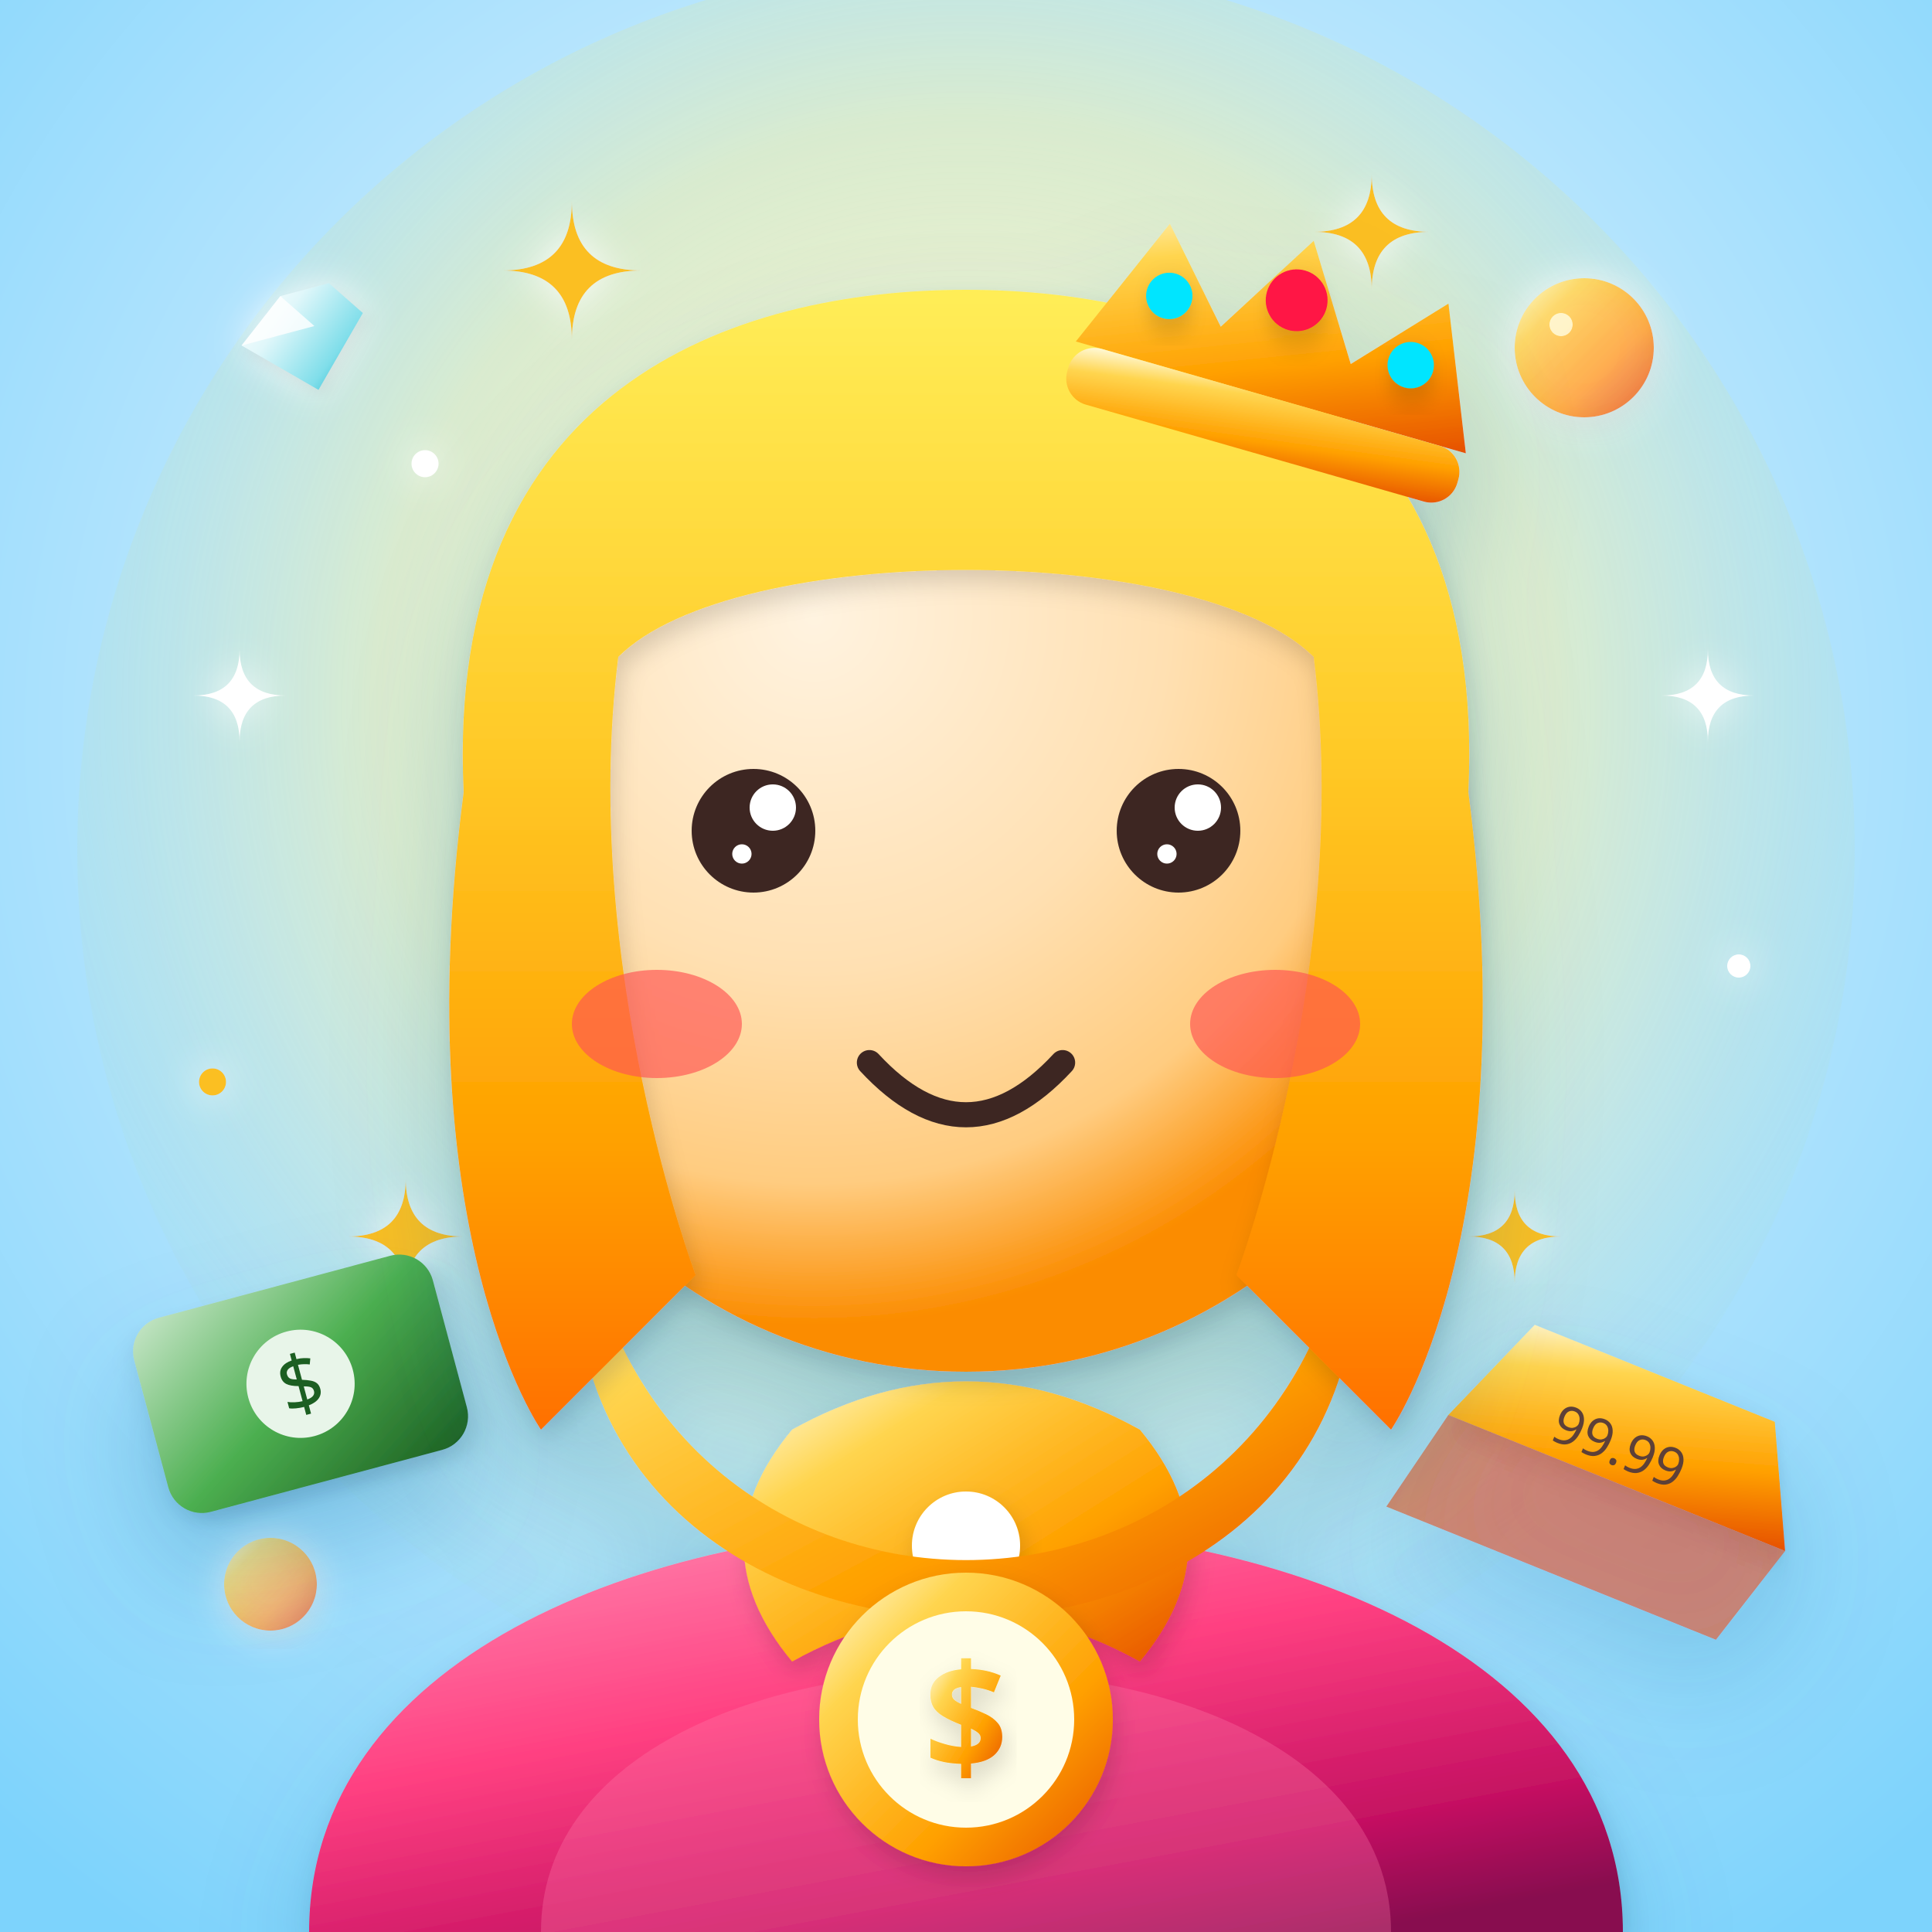
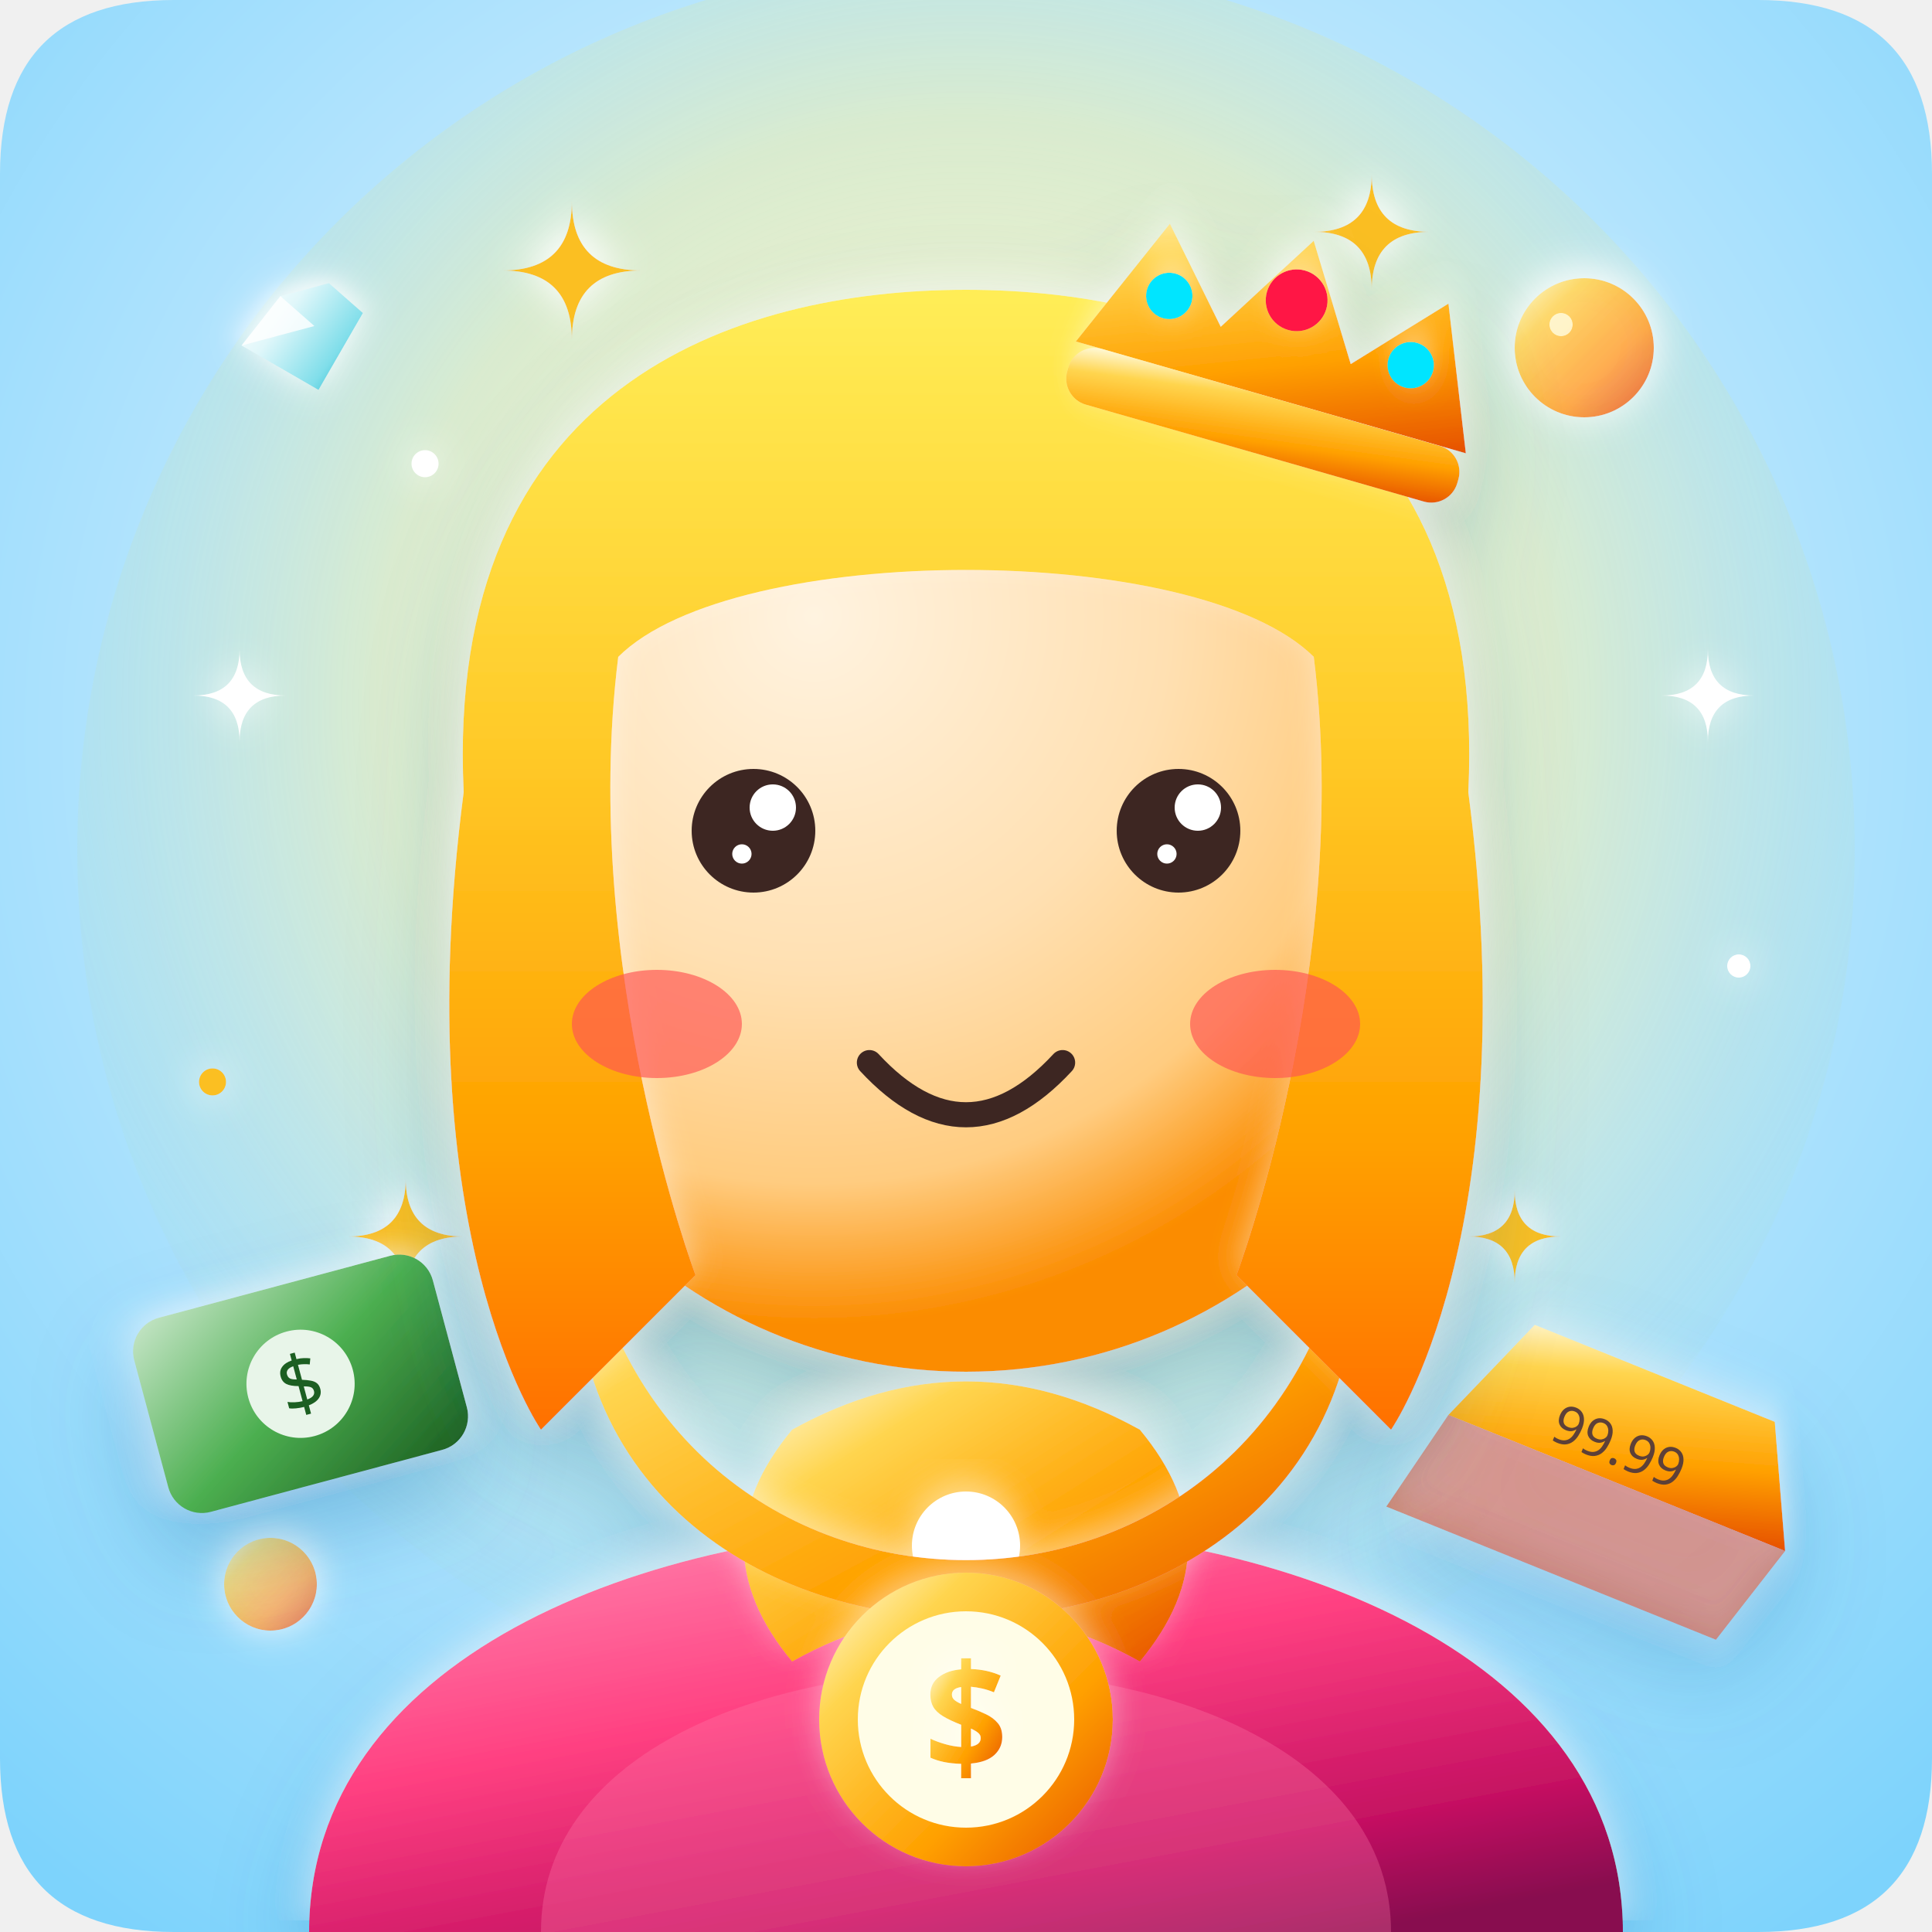
<svg xmlns="http://www.w3.org/2000/svg" viewBox="0 0 500 500" width="100%" height="100%">
  <defs>
    <radialGradient id="bgLightSky" cx="50%" cy="38%" r="75%">
      <stop offset="0%" stop-color="#E0F2FE" />
      <stop offset="50%" stop-color="#BAE6FD" />
      <stop offset="100%" stop-color="#7DD3FC" />
    </radialGradient>
    <radialGradient id="auraLightSky" cx="50%" cy="42%" r="65%">
      <stop offset="0%" stop-color="#FFFBEB" stop-opacity="0.8" />
      <stop offset="50%" stop-color="#FEF08A" stop-opacity="0.4" />
      <stop offset="100%" stop-color="#7DD3FC" stop-opacity="0" />
    </radialGradient>
    <linearGradient id="diamondGrad" x1="0%" y1="0%" x2="100%" y2="100%">
      <stop offset="0%" stop-color="#FFFFFF" />
      <stop offset="30%" stop-color="#E0F7FA" />
      <stop offset="70%" stop-color="#80DEEA" />
      <stop offset="100%" stop-color="#00ACC1" />
    </linearGradient>
    <linearGradient id="gold3DGirl" x1="0%" y1="0%" x2="100%" y2="100%">
      <stop offset="0%" stop-color="#FFFDE7" />
      <stop offset="25%" stop-color="#FFD54F" />
      <stop offset="65%" stop-color="#FFA000" />
      <stop offset="100%" stop-color="#E65100" />
    </linearGradient>
    <radialGradient id="skin3DGirl" cx="35%" cy="25%" r="70%">
      <stop offset="0%" stop-color="#FFF3E0" />
      <stop offset="50%" stop-color="#FFE0B2" />
      <stop offset="80%" stop-color="#FFCC80" />
      <stop offset="100%" stop-color="#FB8C00" />
    </radialGradient>
    <linearGradient id="hair3DGirl" x1="0%" y1="0%" x2="0%" y2="100%">
      <stop offset="0%" stop-color="#FFEE58" />
      <stop offset="40%" stop-color="#FFCA28" />
      <stop offset="75%" stop-color="#FFA000" />
      <stop offset="100%" stop-color="#FF6F00" />
    </linearGradient>
    <linearGradient id="dress3DGirl" x1="20%" y1="0%" x2="80%" y2="100%">
      <stop offset="0%" stop-color="#FF80AB" />
      <stop offset="40%" stop-color="#FF4081" />
      <stop offset="80%" stop-color="#C51162" />
      <stop offset="100%" stop-color="#880E4F" />
    </linearGradient>
    <linearGradient id="cash3D" x1="0%" y1="0%" x2="100%" y2="100%">
      <stop offset="0%" stop-color="#C8E6C9" />
      <stop offset="50%" stop-color="#4CAF50" />
      <stop offset="100%" stop-color="#1B5E20" />
    </linearGradient>
+     <filter id="emboss-3d" x="-30%" y="-30%" width="160%" height="160%">
+       <feDropShadow dx="0" dy="6" stdDeviation="7" flood-color="#000000" flood-opacity="0.28" />
+       <feDropShadow dx="0" dy="-3" stdDeviation="4" flood-color="#FFFFFF" flood-opacity="0.45" />
+     </filter>
    <filter id="shadowGirl" x="-20%" y="-20%" width="140%" height="140%">
-       <feDropShadow dx="0" dy="16" stdDeviation="14" flood-color="#0369A1" flood-opacity="0.25" />
-     </filter>
-     <filter id="innerGlow" x="-20%" y="-20%" width="140%" height="140%">
-       <feDropShadow dx="1" dy="3" stdDeviation="3" flood-color="#000000" flood-opacity="0.15" />
+       <feDropShadow dx="0" dy="12" stdDeviation="12" flood-color="#0369A1" flood-opacity="0.3" />
    </filter>
    <filter id="starGlow" x="-30%" y="-30%" width="160%" height="160%">
      <feDropShadow dx="0" dy="0" stdDeviation="5" flood-color="#FFFFFF" flood-opacity="0.9" />
    </filter>
+     <clipPath id="roundedAllCorners">
+       <path d="M 0,45 Q 0,0 45,0 L 455,0 Q 500,0 500,45 L 500,455 Q 500,500 455,500 L 45,500 Q 0,500 0,455 Z" />
+     </clipPath>
  </defs>
-   <rect width="500" height="500" fill="url(#bgLightSky)" />
-   <circle cx="250" cy="220" r="230" fill="url(#auraLightSky)" />
-   <g filter="url(#starGlow)">
-     <circle cx="410" cy="90" r="18" fill="url(#gold3DGirl)" opacity="0.9" filter="url(#innerGlow)" />
-     <circle cx="404" cy="84" r="3" fill="#FFFDE7" opacity="0.8" />
-     <circle cx="70" cy="410" r="12" fill="url(#gold3DGirl)" opacity="0.8" filter="url(#innerGlow)" />
-     <g transform="translate(60, 80) scale(0.65) rotate(-15)">
-       <polygon points="20,0 40,0 50,15 25,40 0,15" fill="url(#diamondGrad)" filter="url(#innerGlow)" />
-       <polygon points="20,0 30,15 0,15" fill="#FFFFFF" opacity="0.8" />
+   <g clip-path="url(#roundedAllCorners)" filter="url(#emboss-3d)">
+     <rect width="500" height="500" fill="url(#bgLightSky)" />
+     <circle cx="250" cy="220" r="230" fill="url(#auraLightSky)" />
+     <g filter="url(#starGlow)">
+       <circle cx="410" cy="90" r="18" fill="url(#gold3DGirl)" opacity="0.9" filter="url(#emboss-3d)" />
+       <circle cx="404" cy="84" r="3" fill="#FFFDE7" opacity="0.8" />
+       <circle cx="70" cy="410" r="12" fill="url(#gold3DGirl)" opacity="0.8" filter="url(#emboss-3d)" />
+       <g transform="translate(60, 80) scale(0.65) rotate(-15)" filter="url(#emboss-3d)">
+         <polygon points="20,0 40,0 50,15 25,40 0,15" fill="url(#diamondGrad)" />
+         <polygon points="20,0 30,15 0,15" fill="#FFFFFF" opacity="0.8" />
+       </g>
+       <path d="M 130,70 Q 148,70 148,52 Q 148,70 166,70 Q 148,70 148,88 Q 148,70 130,70 Z" fill="#FBBF24" filter="url(#emboss-3d)" />
+       <path d="M 340,60 Q 355,60 355,45 Q 355,60 370,60 Q 355,60 355,75 Q 355,60 340,60 Z" fill="#FBBF24" filter="url(#emboss-3d)" />
+       <path d="M 430,180 Q 442,180 442,168 Q 442,180 454,180 Q 442,180 442,192 Q 442,180 430,180 Z" fill="#FFFFFF" />
+       <path d="M 50,180 Q 62,180 62,168 Q 62,180 74,180 Q 62,180 62,192 Q 62,180 50,180 Z" fill="#FFFFFF" />
+       <path d="M 90,320 Q 105,320 105,305 Q 105,320 120,320 Q 105,320 105,335 Q 105,320 90,320 Z" fill="#FBBF24" filter="url(#emboss-3d)" />
+       <path d="M 380,320 Q 392,320 392,308 Q 392,320 404,320 Q 392,320 392,332 Q 392,320 380,320 Z" fill="#FBBF24" filter="url(#emboss-3d)" />
+       <circle cx="110" cy="120" r="3.5" fill="#FFFFFF" />
+       <circle cx="360" cy="130" r="4" fill="#FBBF24" />
+       <circle cx="450" cy="250" r="3" fill="#FFFFFF" />
+       <circle cx="55" cy="280" r="3.5" fill="#FBBF24" />
+       <circle cx="430" cy="380" r="4" fill="#FFFFFF" />
+       <circle cx="70" cy="360" r="3" fill="#FBBF24" />
    </g>
-     <path d="M 130,70 Q 148,70 148,52 Q 148,70 166,70 Q 148,70 148,88 Q 148,70 130,70 Z" fill="#FBBF24" />
-     <path d="M 340,60 Q 355,60 355,45 Q 355,60 370,60 Q 355,60 355,75 Q 355,60 340,60 Z" fill="#FBBF24" />
-     <path d="M 430,180 Q 442,180 442,168 Q 442,180 454,180 Q 442,180 442,192 Q 442,180 430,180 Z" fill="#FFFFFF" />
-     <path d="M 50,180 Q 62,180 62,168 Q 62,180 74,180 Q 62,180 62,192 Q 62,180 50,180 Z" fill="#FFFFFF" />
-     <path d="M 90,320 Q 105,320 105,305 Q 105,320 120,320 Q 105,320 105,335 Q 105,320 90,320 Z" fill="#FBBF24" />
-     <path d="M 380,320 Q 392,320 392,308 Q 392,320 404,320 Q 392,320 392,332 Q 392,320 380,320 Z" fill="#FBBF24" />
-     <circle cx="110" cy="120" r="3.5" fill="#FFFFFF" />
-     <circle cx="360" cy="130" r="4" fill="#FBBF24" />
-     <circle cx="450" cy="250" r="3" fill="#FFFFFF" />
-     <circle cx="55" cy="280" r="3.5" fill="#FBBF24" />
-     <circle cx="430" cy="380" r="4" fill="#FFFFFF" />
-     <circle cx="70" cy="360" r="3" fill="#FBBF24" />
-   </g>
-   <g filter="url(#shadowGirl)">
-     <g transform="translate(25, 335) rotate(-15)">
-       <rect x="5" y="10" width="80" height="52" rx="9" fill="url(#cash3D)" filter="url(#innerGlow)" />
-       <circle cx="45" cy="36" r="14" fill="#E8F5E9" />
-       <text x="45" y="43" font-family="Arial Black" font-size="20" fill="#1B5E20" text-anchor="middle">$</text>
+     <g filter="url(#shadowGirl)">
+       <g transform="translate(25, 335) rotate(-15)" filter="url(#emboss-3d)">
+         <rect x="5" y="10" width="80" height="52" rx="9" fill="url(#cash3D)" />
+         <circle cx="45" cy="36" r="14" fill="#E8F5E9" />
+         <text x="45" y="43" font-family="Arial Black" font-size="20" fill="#1B5E20" text-anchor="middle">$</text>
+       </g>
+       <g transform="translate(385, 325) rotate(22)" filter="url(#emboss-3d)">
+         <polygon points="18,12 85,12 100,42 6,42" fill="url(#gold3DGirl)" />
+         <polygon points="6,42 100,42 92,70 0,70" fill="#E65100" opacity="0.6" />
+         <text x="50" y="38" font-family="Arial Black" font-size="14" fill="#5D4037" text-anchor="middle">99.99</text>
+       </g>
    </g>
-     <g transform="translate(385, 325) rotate(22)">
-       <polygon points="18,12 85,12 100,42 6,42" fill="url(#gold3DGirl)" filter="url(#innerGlow)" />
-       <polygon points="6,42 100,42 92,70 0,70" fill="#E65100" opacity="0.6" />
-       <text x="50" y="38" font-family="Arial Black" font-size="14" fill="#5D4037" text-anchor="middle">99.99</text>
+     <g id="fullMascotGirl" filter="url(#shadowGirl)">
+       <path d="M 80,500 C 80,360 420,360 420,500 Z" fill="url(#dress3DGirl)" filter="url(#emboss-3d)" />
+       <path d="M 140,500 C 140,410 360,410 360,500 Z" fill="#FF80AB" opacity="0.3" />
+       <path d="M 205,370 Q 250,345 295,370 Q 320,400 295,430 Q 250,405 205,430 Q 180,400 205,370 Z" fill="url(#gold3DGirl)" filter="url(#emboss-3d)" />
+       <circle cx="250" cy="400" r="14" fill="#FFFFFF" filter="url(#emboss-3d)" />
+       <path d="M 150,310 C 165,435 335,435 350,310 C 370,455 130,455 150,310 Z" fill="url(#gold3DGirl)" filter="url(#emboss-3d)" />
+       <circle cx="250" cy="445" r="38" fill="url(#gold3DGirl)" filter="url(#emboss-3d)" />
+       <circle cx="250" cy="445" r="28" fill="#FFFDE7" />
+       <text x="250" y="458" font-family="Arial Black, sans-serif" font-size="38" font-weight="900" fill="url(#gold3DGirl)" text-anchor="middle" filter="url(#emboss-3d)">$</text>
+       <circle cx="250" cy="225" r="130" fill="url(#skin3DGirl)" filter="url(#emboss-3d)" />
+       <path d="M 120,205 C 115,100 190,75 250,75 C 310,75 385,100 380,205 C 395,320 360,370 360,370 L 320,330 C 320,330 350,250 340,170 C 310,140 190,140 160,170 C 150,250 180,330 180,330 L 140,370 C 140,370 105,320 120,205 Z" fill="url(#hair3DGirl)" filter="url(#emboss-3d)" />
+       <g transform="translate(290, 48) rotate(16)" filter="url(#emboss-3d)">
+         <path d="M 0,42 L 15,6 L 35,28 L 52,0 L 70,28 L 90,6 L 105,42 Z" fill="url(#gold3DGirl)" />
+         <rect x="0" y="42" width="105" height="15" rx="7" fill="url(#gold3DGirl)" />
+         <circle cx="52" cy="16" r="8" fill="#FF1744" filter="url(#emboss-3d)" />
+         <circle cx="20" cy="24" r="6" fill="#00E5FF" filter="url(#emboss-3d)" />
+         <circle cx="85" cy="24" r="6" fill="#00E5FF" filter="url(#emboss-3d)" />
+       </g>
+       <ellipse cx="170" cy="265" rx="22" ry="14" fill="#FF5252" opacity="0.65" />
+       <ellipse cx="330" cy="265" rx="22" ry="14" fill="#FF5252" opacity="0.65" />
+       <circle cx="195" cy="215" r="16" fill="#3E2723" />
+       <circle cx="305" cy="215" r="16" fill="#3E2723" />
+       <circle cx="200" cy="209" r="6" fill="#FFFFFF" />
+       <circle cx="310" cy="209" r="6" fill="#FFFFFF" />
+       <circle cx="192" cy="221" r="2.5" fill="#FFFFFF" />
+       <circle cx="302" cy="221" r="2.5" fill="#FFFFFF" />
+       <path d="M 225,275 Q 250,302 275,275" fill="none" stroke="#3E2723" stroke-width="6.5" stroke-linecap="round" />
    </g>
  </g>
-   <g id="fullMascotGirl" filter="url(#shadowGirl)">
-     <path d="M 80,500 C 80,360 420,360 420,500 Z" fill="url(#dress3DGirl)" filter="url(#innerGlow)" />
-     <path d="M 140,500 C 140,410 360,410 360,500 Z" fill="#FF80AB" opacity="0.3" />
-     <path d="M 205,370 Q 250,345 295,370 Q 320,400 295,430 Q 250,405 205,430 Q 180,400 205,370 Z" fill="url(#gold3DGirl)" filter="url(#innerGlow)" />
-     <circle cx="250" cy="400" r="14" fill="#FFFFFF" filter="url(#innerGlow)" />
-     <path d="M 150,310 C 165,435 335,435 350,310 C 370,455 130,455 150,310 Z" fill="url(#gold3DGirl)" />
-     <circle cx="250" cy="445" r="38" fill="url(#gold3DGirl)" filter="url(#innerGlow)" />
-     <circle cx="250" cy="445" r="28" fill="#FFFDE7" />
-     <text x="250" y="458" font-family="Arial Black, sans-serif" font-size="38" font-weight="900" fill="url(#gold3DGirl)" text-anchor="middle" filter="url(#innerGlow)">$</text>
-     <circle cx="250" cy="225" r="130" fill="url(#skin3DGirl)" filter="url(#innerGlow)" />
-     <path d="M 120,205 C 115,100 190,75 250,75 C 310,75 385,100 380,205 C 395,320 360,370 360,370 L 320,330 C 320,330 350,250 340,170 C 310,140 190,140 160,170 C 150,250 180,330 180,330 L 140,370 C 140,370 105,320 120,205 Z" fill="url(#hair3DGirl)" filter="url(#innerGlow)" />
-     <g transform="translate(290, 48) rotate(16)">
-       <path d="M 0,42 L 15,6 L 35,28 L 52,0 L 70,28 L 90,6 L 105,42 Z" fill="url(#gold3DGirl)" />
-       <rect x="0" y="42" width="105" height="15" rx="7" fill="url(#gold3DGirl)" />
-       <circle cx="52" cy="16" r="8" fill="#FF1744" filter="url(#innerGlow)" />
-       <circle cx="20" cy="24" r="6" fill="#00E5FF" filter="url(#innerGlow)" />
-       <circle cx="85" cy="24" r="6" fill="#00E5FF" filter="url(#innerGlow)" />
-     </g>
-     <ellipse cx="170" cy="265" rx="22" ry="14" fill="#FF5252" opacity="0.65" />
-     <ellipse cx="330" cy="265" rx="22" ry="14" fill="#FF5252" opacity="0.65" />
-     <circle cx="195" cy="215" r="16" fill="#3E2723" />
-     <circle cx="305" cy="215" r="16" fill="#3E2723" />
-     <circle cx="200" cy="209" r="6" fill="#FFFFFF" />
-     <circle cx="310" cy="209" r="6" fill="#FFFFFF" />
-     <circle cx="192" cy="221" r="2.5" fill="#FFFFFF" />
-     <circle cx="302" cy="221" r="2.5" fill="#FFFFFF" />
-     <path d="M 225,275 Q 250,302 275,275" fill="none" stroke="#3E2723" stroke-width="6.5" stroke-linecap="round" />
-   </g>
</svg>
